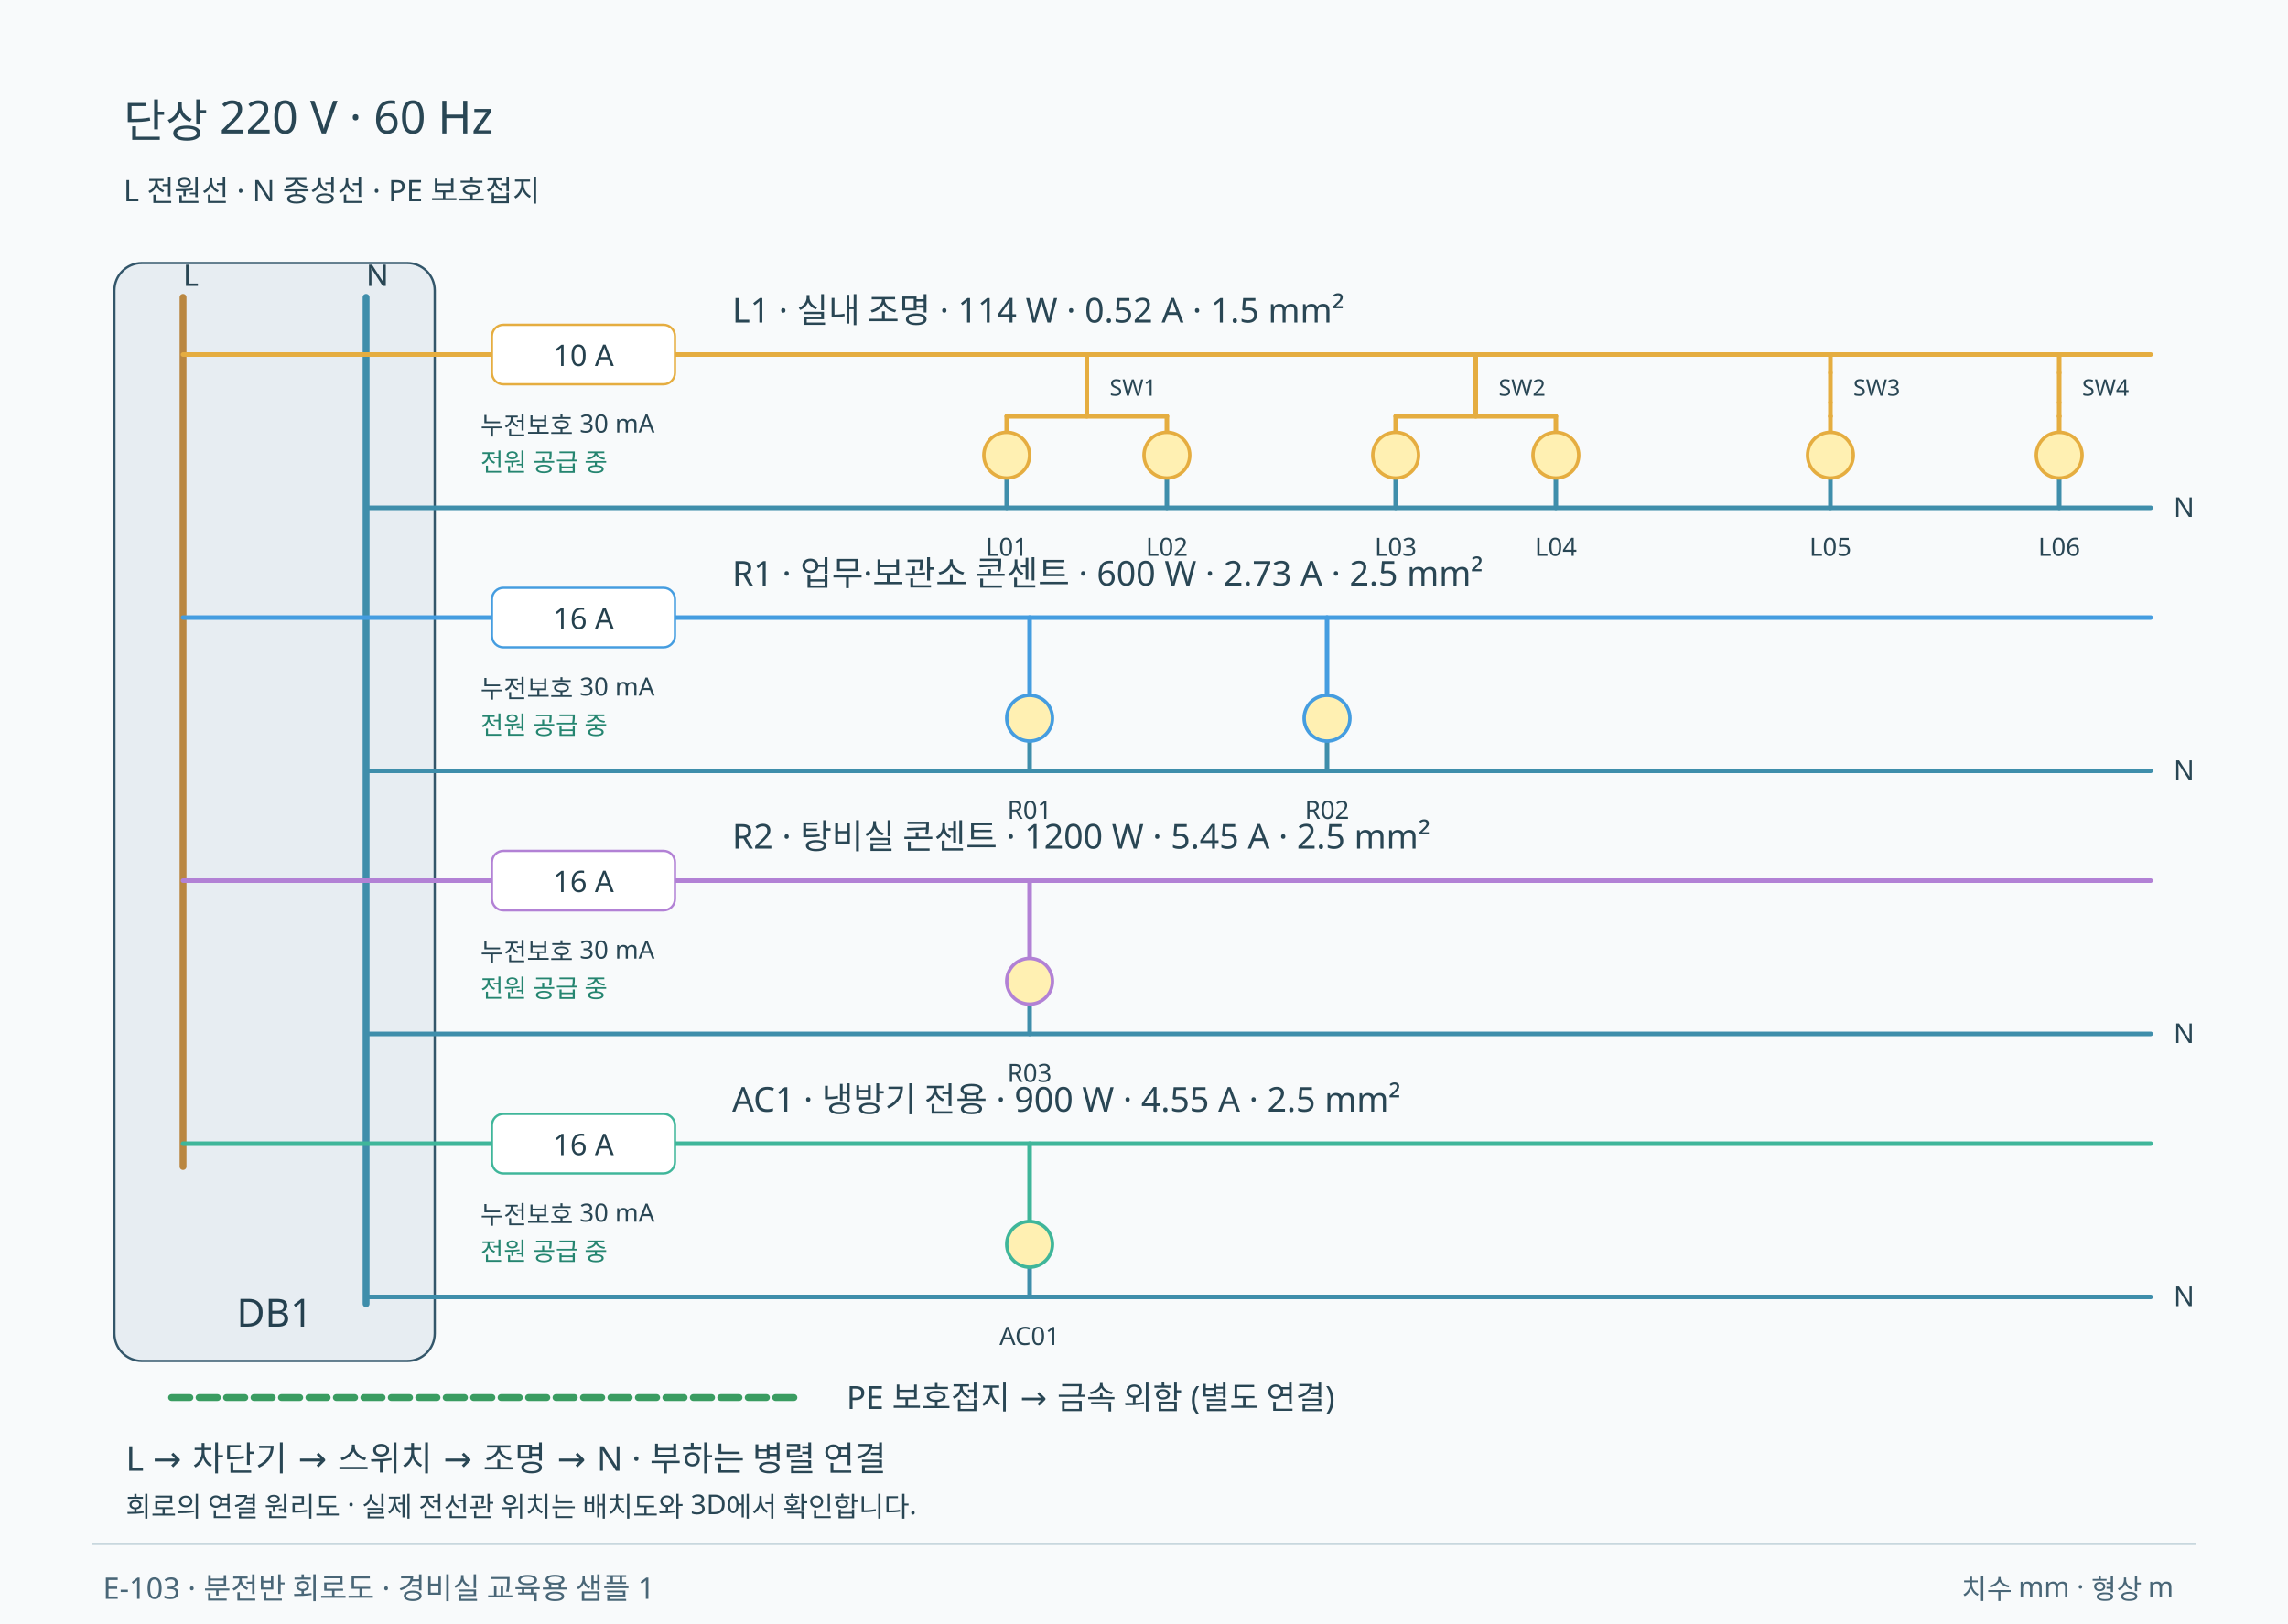
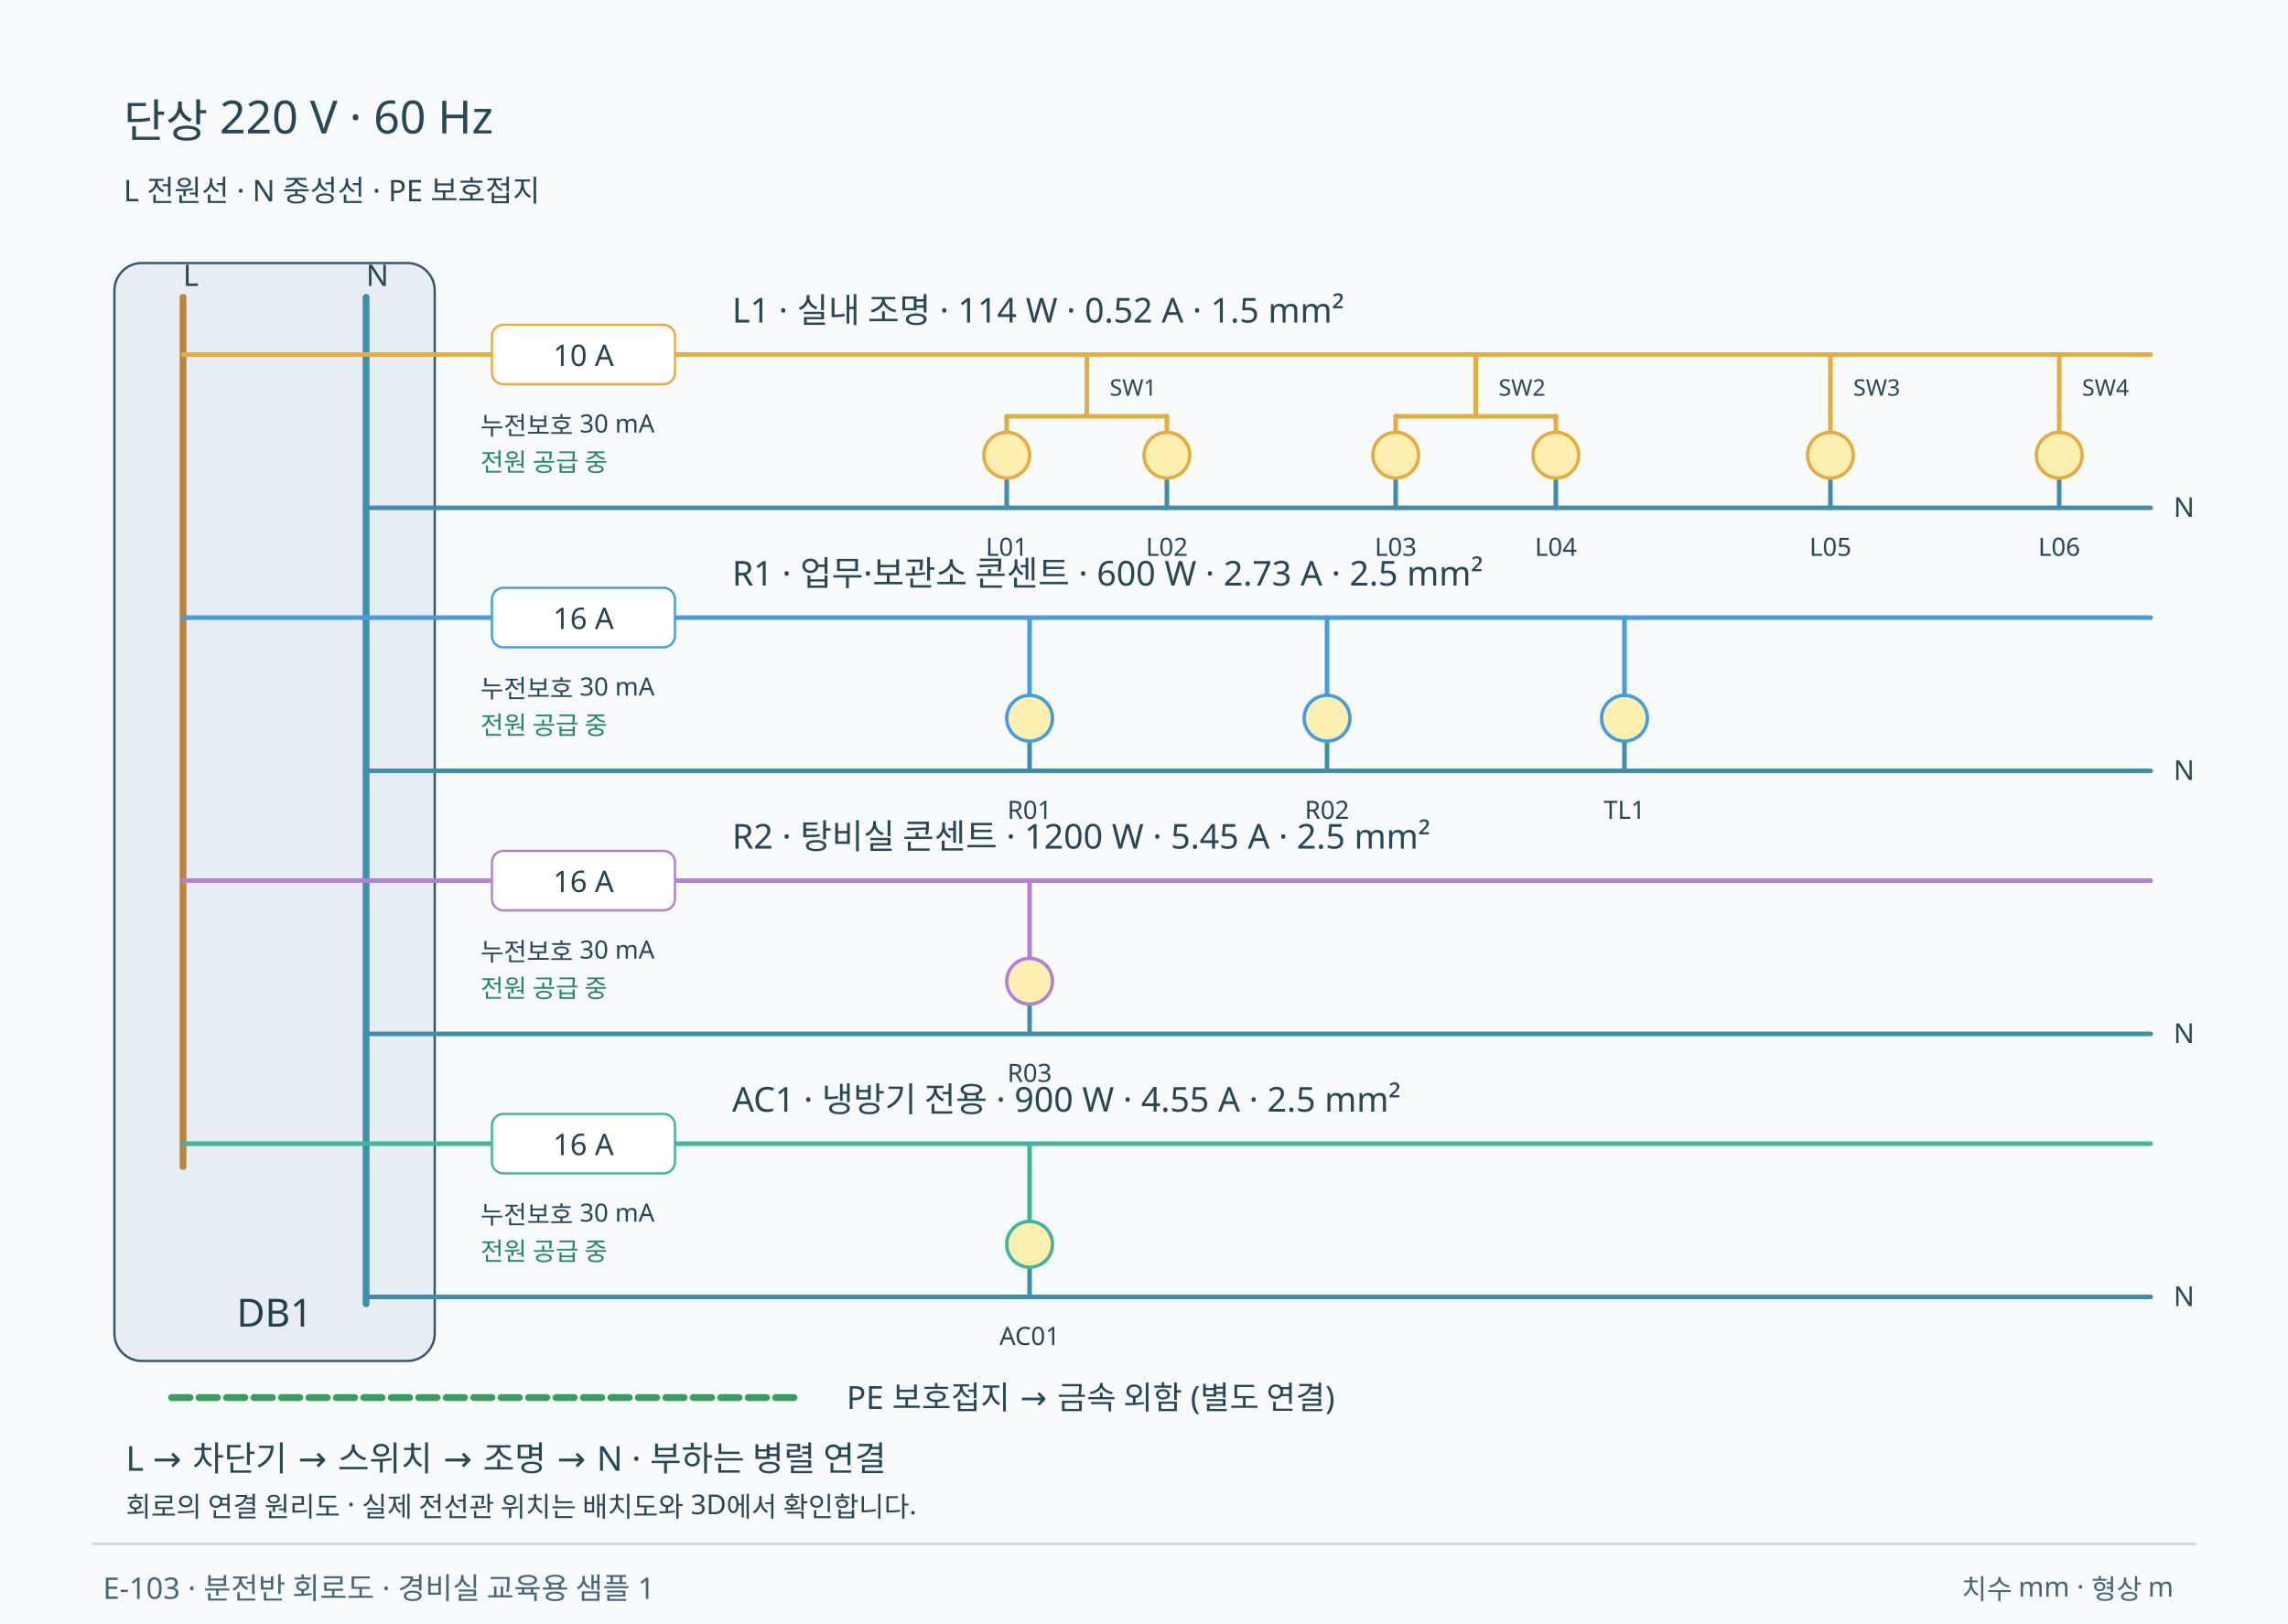
<svg xmlns="http://www.w3.org/2000/svg" id="learning-plan" viewBox="0 0 1000 710" aria-label="E-103 분전반 회로도 연결 도면" role="group">
  <rect width="1000" height="710" fill="#f8fafb" />
  <g stroke-linejoin="round" stroke-linecap="round">
    <text x="54" y="60" font-family="Malgun Gothic, sans-serif" font-size="20" fill="#294654" text-anchor="start">단상 220 V · 60 Hz</text>
    <text x="54" y="88" font-family="Malgun Gothic, sans-serif" font-size="13" fill="#294654" text-anchor="start">L 전원선 · N 중성선 · PE 보호접지</text>
    <rect x="50" y="115" width="140" height="480" rx="12" fill="#e7edf2" stroke="#33566a" data-element="DB1" role="button" tabindex="0" aria-label="분전반 도면에서 선택" />
    <text x="120" y="580" font-family="Malgun Gothic, sans-serif" font-size="17" fill="#24404f" text-anchor="middle">DB1</text>
    <line x1="80" y1="130" x2="80" y2="510" stroke="#ba8741" stroke-width="3" />
    <line x1="160" y1="130" x2="160" y2="570" stroke="#3f8eab" stroke-width="3" />
    <text x="80" y="125" font-family="Malgun Gothic, sans-serif" font-size="13" fill="#294654" text-anchor="start">L</text>
    <text x="160" y="125" font-family="Malgun Gothic, sans-serif" font-size="13" fill="#294654" text-anchor="start">N</text>
    <line x1="80" y1="155" x2="940" y2="155" stroke="#e5ad40" stroke-width="2" data-element="L1" />
    <rect x="215" y="142" width="80" height="26" rx="5" fill="white" stroke="#e5ad40" data-circuit="L1" role="button" tabindex="0" aria-label="L1 회로 선택" />
    <text x="255" y="160" font-family="Malgun Gothic, sans-serif" font-size="13" fill="#25414e" text-anchor="middle">10 A</text>
    <text x="320" y="141" font-family="Malgun Gothic, sans-serif" font-size="15" fill="#294654" text-anchor="start">L1 · 실내 조명 · 114 W · 0.52 A · 1.5 mm²</text>
    <text x="210" y="190" font-family="Malgun Gothic, sans-serif" font-size="11" fill="#294654" text-anchor="start">누전보호 30 mA</text>
    <text x="210" y="206" font-family="Malgun Gothic, sans-serif" font-size="11" fill="#258570" text-anchor="start">전원 공급 중</text>
    <line x1="160" y1="222" x2="940" y2="222" stroke="#3f8eab" stroke-width="2" />
    <text x="950" y="226" font-family="Malgun Gothic, sans-serif" font-size="12" fill="#294654" text-anchor="start">N</text>
    <line x1="475" y1="155" x2="475" y2="163" stroke="#e5ad40" stroke-width="2" data-element="SW1" />
    <line x1="475" y1="163" x2="475" y2="176" stroke="#e5ad40" stroke-width="2" data-element="SW1" />
    <line x1="475" y1="176" x2="475" y2="182" stroke="#e5ad40" stroke-width="2" data-element="SW1" />
    <line x1="440" y1="182" x2="510" y2="182" stroke="#e5ad40" stroke-width="2" data-element="SW1" />
    <text x="485" y="173" font-family="Malgun Gothic, sans-serif" font-size="10" fill="#294654" text-anchor="start">SW1</text>
    <line x1="645" y1="155" x2="645" y2="163" stroke="#e5ad40" stroke-width="2" data-element="SW2" />
    <line x1="645" y1="163" x2="645" y2="176" stroke="#e5ad40" stroke-width="2" data-element="SW2" />
    <line x1="645" y1="176" x2="645" y2="182" stroke="#e5ad40" stroke-width="2" data-element="SW2" />
    <line x1="610" y1="182" x2="680" y2="182" stroke="#e5ad40" stroke-width="2" data-element="SW2" />
    <text x="655" y="173" font-family="Malgun Gothic, sans-serif" font-size="10" fill="#294654" text-anchor="start">SW2</text>
    <line x1="800" y1="155" x2="800" y2="163" stroke="#e5ad40" stroke-width="2" data-element="SW3" />
    <line x1="800" y1="163" x2="800" y2="176" stroke="#e5ad40" stroke-width="2" data-element="SW3" />
    <line x1="800" y1="176" x2="800" y2="182" stroke="#e5ad40" stroke-width="2" data-element="SW3" />
    <line x1="800" y1="182" x2="800" y2="182" stroke="#e5ad40" stroke-width="2" data-element="SW3" />
    <text x="810" y="173" font-family="Malgun Gothic, sans-serif" font-size="10" fill="#294654" text-anchor="start">SW3</text>
    <line x1="900" y1="155" x2="900" y2="163" stroke="#e5ad40" stroke-width="2" data-element="SW4" />
    <line x1="900" y1="163" x2="900" y2="176" stroke="#e5ad40" stroke-width="2" data-element="SW4" />
    <line x1="900" y1="176" x2="900" y2="182" stroke="#e5ad40" stroke-width="2" data-element="SW4" />
    <line x1="900" y1="182" x2="900" y2="182" stroke="#e5ad40" stroke-width="2" data-element="SW4" />
    <text x="910" y="173" font-family="Malgun Gothic, sans-serif" font-size="10" fill="#294654" text-anchor="start">SW4</text>
    <line x1="440" y1="182" x2="440" y2="189" stroke="#e5ad40" stroke-width="2" data-element="L01" />
    <line x1="440" y1="209" x2="440" y2="222" stroke="#3f8eab" stroke-width="2" data-element="L01" />
    <circle cx="440" cy="199" r="10" fill="#fff0b2" stroke="#e5ad40" stroke-width="1.5" data-element="L01" role="button" tabindex="0" aria-label="경비실 조명 1 도면에서 선택" />
    <text x="440" y="243" font-family="Malgun Gothic, sans-serif" font-size="11" fill="#294654" text-anchor="middle">L01</text>
    <line x1="510" y1="182" x2="510" y2="189" stroke="#e5ad40" stroke-width="2" data-element="L02" />
    <line x1="510" y1="209" x2="510" y2="222" stroke="#3f8eab" stroke-width="2" data-element="L02" />
    <circle cx="510" cy="199" r="10" fill="#fff0b2" stroke="#e5ad40" stroke-width="1.5" data-element="L02" role="button" tabindex="0" aria-label="경비실 조명 2 도면에서 선택" />
    <text x="510" y="243" font-family="Malgun Gothic, sans-serif" font-size="11" fill="#294654" text-anchor="middle">L02</text>
    <line x1="610" y1="182" x2="610" y2="189" stroke="#e5ad40" stroke-width="2" data-element="L03" />
    <line x1="610" y1="209" x2="610" y2="222" stroke="#3f8eab" stroke-width="2" data-element="L03" />
    <circle cx="610" cy="199" r="10" fill="#fff0b2" stroke="#e5ad40" stroke-width="1.5" data-element="L03" role="button" tabindex="0" aria-label="보관소 조명 1 도면에서 선택" />
    <text x="610" y="243" font-family="Malgun Gothic, sans-serif" font-size="11" fill="#294654" text-anchor="middle">L03</text>
    <line x1="680" y1="182" x2="680" y2="189" stroke="#e5ad40" stroke-width="2" data-element="L04" />
    <line x1="680" y1="209" x2="680" y2="222" stroke="#3f8eab" stroke-width="2" data-element="L04" />
    <circle cx="680" cy="199" r="10" fill="#fff0b2" stroke="#e5ad40" stroke-width="1.5" data-element="L04" role="button" tabindex="0" aria-label="보관소 조명 2 도면에서 선택" />
    <text x="680" y="243" font-family="Malgun Gothic, sans-serif" font-size="11" fill="#294654" text-anchor="middle">L04</text>
    <line x1="800" y1="182" x2="800" y2="189" stroke="#e5ad40" stroke-width="2" data-element="L05" />
    <line x1="800" y1="209" x2="800" y2="222" stroke="#3f8eab" stroke-width="2" data-element="L05" />
    <circle cx="800" cy="199" r="10" fill="#fff0b2" stroke="#e5ad40" stroke-width="1.5" data-element="L05" role="button" tabindex="0" aria-label="탕비실 조명 도면에서 선택" />
    <text x="800" y="243" font-family="Malgun Gothic, sans-serif" font-size="11" fill="#294654" text-anchor="middle">L05</text>
    <line x1="900" y1="182" x2="900" y2="189" stroke="#e5ad40" stroke-width="2" data-element="L06" />
    <line x1="900" y1="209" x2="900" y2="222" stroke="#3f8eab" stroke-width="2" data-element="L06" />
    <circle cx="900" cy="199" r="10" fill="#fff0b2" stroke="#e5ad40" stroke-width="1.5" data-element="L06" role="button" tabindex="0" aria-label="화장실 조명 도면에서 선택" />
    <text x="900" y="243" font-family="Malgun Gothic, sans-serif" font-size="11" fill="#294654" text-anchor="middle">L06</text>
    <line x1="80" y1="270" x2="940" y2="270" stroke="#459de0" stroke-width="2" data-element="R1" />
    <rect x="215" y="257" width="80" height="26" rx="5" fill="white" stroke="#459de0" data-circuit="R1" role="button" tabindex="0" aria-label="R1 회로 선택" />
    <text x="255" y="275" font-family="Malgun Gothic, sans-serif" font-size="13" fill="#25414e" text-anchor="middle">16 A</text>
    <text x="320" y="256" font-family="Malgun Gothic, sans-serif" font-size="15" fill="#294654" text-anchor="start">R1 · 업무·보관소 콘센트 · 600 W · 2.73 A · 2.5 mm²</text>
    <text x="210" y="305" font-family="Malgun Gothic, sans-serif" font-size="11" fill="#294654" text-anchor="start">누전보호 30 mA</text>
    <text x="210" y="321" font-family="Malgun Gothic, sans-serif" font-size="11" fill="#258570" text-anchor="start">전원 공급 중</text>
    <line x1="160" y1="337" x2="940" y2="337" stroke="#3f8eab" stroke-width="2" />
    <text x="950" y="341" font-family="Malgun Gothic, sans-serif" font-size="12" fill="#294654" text-anchor="start">N</text>
    <line x1="450" y1="270" x2="450" y2="304" stroke="#459de0" stroke-width="2" data-element="R01" />
    <line x1="450" y1="324" x2="450" y2="337" stroke="#3f8eab" stroke-width="2" data-element="R01" />
-     <circle cx="450" cy="314" r="10" fill="#fff0b2" stroke="#459de0" stroke-width="1.5" data-element="R01" role="button" tabindex="0" aria-label="업무용 콘센트 도면에서 선택" />
+     <circle cx="450" cy="314" r="10" fill="#fff0b2" stroke="#459de0" stroke-width="1.5" data-element="R01" role="button" tabindex="0" aria-label="업무용 콘센트 · 기타 기기 도면에서 선택" />
    <text x="450" y="358" font-family="Malgun Gothic, sans-serif" font-size="11" fill="#294654" text-anchor="middle">R01</text>
    <line x1="580" y1="270" x2="580" y2="304" stroke="#459de0" stroke-width="2" data-element="R02" />
    <line x1="580" y1="324" x2="580" y2="337" stroke="#3f8eab" stroke-width="2" data-element="R02" />
    <circle cx="580" cy="314" r="10" fill="#fff0b2" stroke="#459de0" stroke-width="1.5" data-element="R02" role="button" tabindex="0" aria-label="보관소 콘센트 도면에서 선택" />
    <text x="580" y="358" font-family="Malgun Gothic, sans-serif" font-size="11" fill="#294654" text-anchor="middle">R02</text>
+     <line x1="710" y1="270" x2="710" y2="304" stroke="#459de0" stroke-width="2" data-element="TL1" />
+     <line x1="710" y1="324" x2="710" y2="337" stroke="#3f8eab" stroke-width="2" data-element="TL1" />
+     <circle cx="710" cy="314" r="10" fill="#fff0b2" stroke="#459de0" stroke-width="1.5" data-element="TL1" role="button" tabindex="0" aria-label="수납장 위 작업등 도면에서 선택" />
+     <text x="710" y="358" font-family="Malgun Gothic, sans-serif" font-size="11" fill="#294654" text-anchor="middle">TL1</text>
    <line x1="80" y1="385" x2="940" y2="385" stroke="#b281d5" stroke-width="2" data-element="R2" />
    <rect x="215" y="372" width="80" height="26" rx="5" fill="white" stroke="#b281d5" data-circuit="R2" role="button" tabindex="0" aria-label="R2 회로 선택" />
    <text x="255" y="390" font-family="Malgun Gothic, sans-serif" font-size="13" fill="#25414e" text-anchor="middle">16 A</text>
    <text x="320" y="371" font-family="Malgun Gothic, sans-serif" font-size="15" fill="#294654" text-anchor="start">R2 · 탕비실 콘센트 · 1200 W · 5.45 A · 2.5 mm²</text>
    <text x="210" y="420" font-family="Malgun Gothic, sans-serif" font-size="11" fill="#294654" text-anchor="start">누전보호 30 mA</text>
    <text x="210" y="436" font-family="Malgun Gothic, sans-serif" font-size="11" fill="#258570" text-anchor="start">전원 공급 중</text>
    <line x1="160" y1="452" x2="940" y2="452" stroke="#3f8eab" stroke-width="2" />
    <text x="950" y="456" font-family="Malgun Gothic, sans-serif" font-size="12" fill="#294654" text-anchor="start">N</text>
    <line x1="450" y1="385" x2="450" y2="419" stroke="#b281d5" stroke-width="2" data-element="R03" />
    <line x1="450" y1="439" x2="450" y2="452" stroke="#3f8eab" stroke-width="2" data-element="R03" />
    <circle cx="450" cy="429" r="10" fill="#fff0b2" stroke="#b281d5" stroke-width="1.5" data-element="R03" role="button" tabindex="0" aria-label="탕비실 콘센트 도면에서 선택" />
    <text x="450" y="473" font-family="Malgun Gothic, sans-serif" font-size="11" fill="#294654" text-anchor="middle">R03</text>
    <line x1="80" y1="500" x2="940" y2="500" stroke="#3fb69a" stroke-width="2" data-element="AC1" />
    <rect x="215" y="487" width="80" height="26" rx="5" fill="white" stroke="#3fb69a" data-circuit="AC1" role="button" tabindex="0" aria-label="AC1 회로 선택" />
    <text x="255" y="505" font-family="Malgun Gothic, sans-serif" font-size="13" fill="#25414e" text-anchor="middle">16 A</text>
    <text x="320" y="486" font-family="Malgun Gothic, sans-serif" font-size="15" fill="#294654" text-anchor="start">AC1 · 냉방기 전용 · 900 W · 4.55 A · 2.5 mm²</text>
    <text x="210" y="535" font-family="Malgun Gothic, sans-serif" font-size="11" fill="#294654" text-anchor="start">누전보호 30 mA</text>
    <text x="210" y="551" font-family="Malgun Gothic, sans-serif" font-size="11" fill="#258570" text-anchor="start">전원 공급 중</text>
    <line x1="160" y1="567" x2="940" y2="567" stroke="#3f8eab" stroke-width="2" />
    <text x="950" y="571" font-family="Malgun Gothic, sans-serif" font-size="12" fill="#294654" text-anchor="start">N</text>
    <line x1="450" y1="500" x2="450" y2="534" stroke="#3fb69a" stroke-width="2" data-element="AC01" />
    <line x1="450" y1="554" x2="450" y2="567" stroke="#3f8eab" stroke-width="2" data-element="AC01" />
    <circle cx="450" cy="544" r="10" fill="#fff0b2" stroke="#3fb69a" stroke-width="1.5" data-element="AC01" role="button" tabindex="0" aria-label="벽걸이 냉방기 도면에서 선택" />
    <text x="450" y="588" font-family="Malgun Gothic, sans-serif" font-size="11" fill="#294654" text-anchor="middle">AC01</text>
    <line x1="75" y1="611" x2="350" y2="611" stroke="#3a9c61" stroke-width="3" stroke-dasharray="8 4" />
    <text x="370" y="616" font-family="Malgun Gothic, sans-serif" font-size="14" fill="#294654" text-anchor="start">PE 보호접지 → 금속 외함 (별도 연결)</text>
    <text x="55" y="643" font-family="Malgun Gothic, sans-serif" font-size="15" fill="#294654" text-anchor="start">L → 차단기 → 스위치 → 조명 → N · 부하는 병렬 연결</text>
    <text x="55" y="663" font-family="Malgun Gothic, sans-serif" font-size="12" fill="#294654" text-anchor="start">회로의 연결 원리도 · 실제 전선관 위치는 배치도와 3D에서 확인합니다.</text>
  </g>
  <line x1="40" y1="675" x2="960" y2="675" stroke="#c8d7de" />
  <text x="45" y="699" font-family="Malgun Gothic, sans-serif" font-size="13" fill="#496677">E-103 · 분전반 회로도 · 경비실 교육용 샘플 1</text>
  <text x="950" y="699" font-family="Malgun Gothic, sans-serif" font-size="12" text-anchor="end" fill="#496677">치수 mm · 형상 m</text>
</svg>
